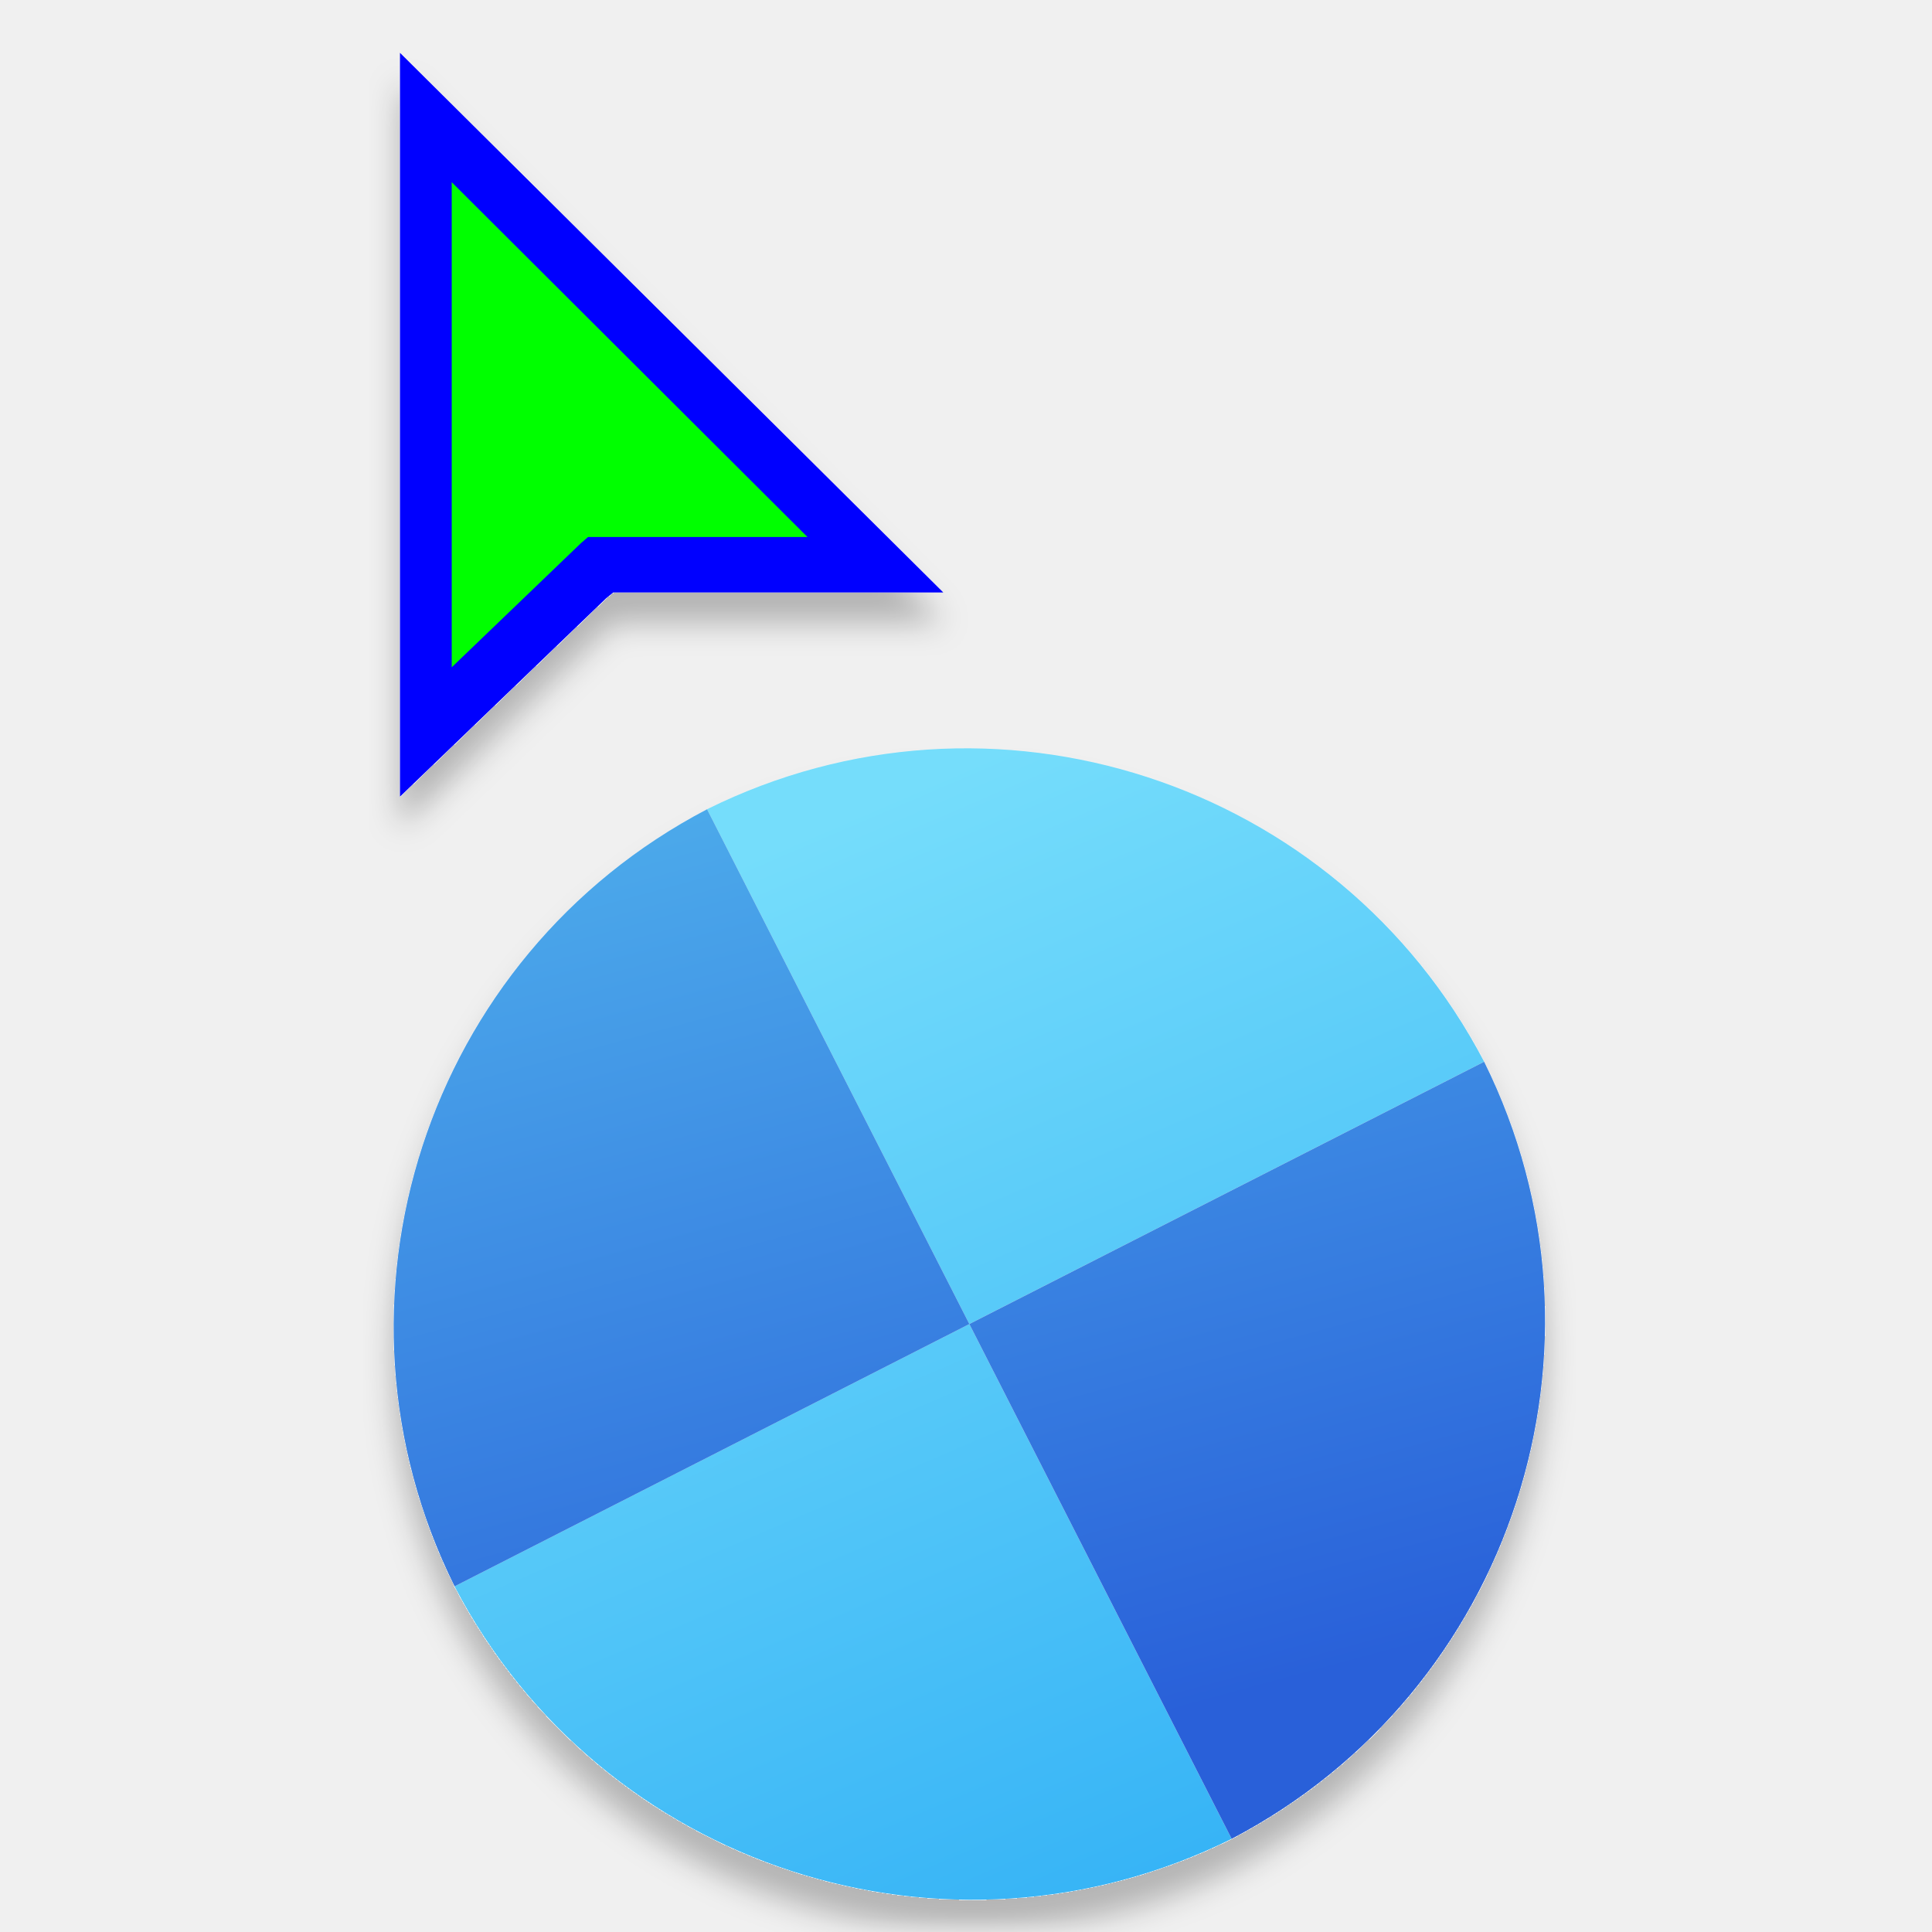
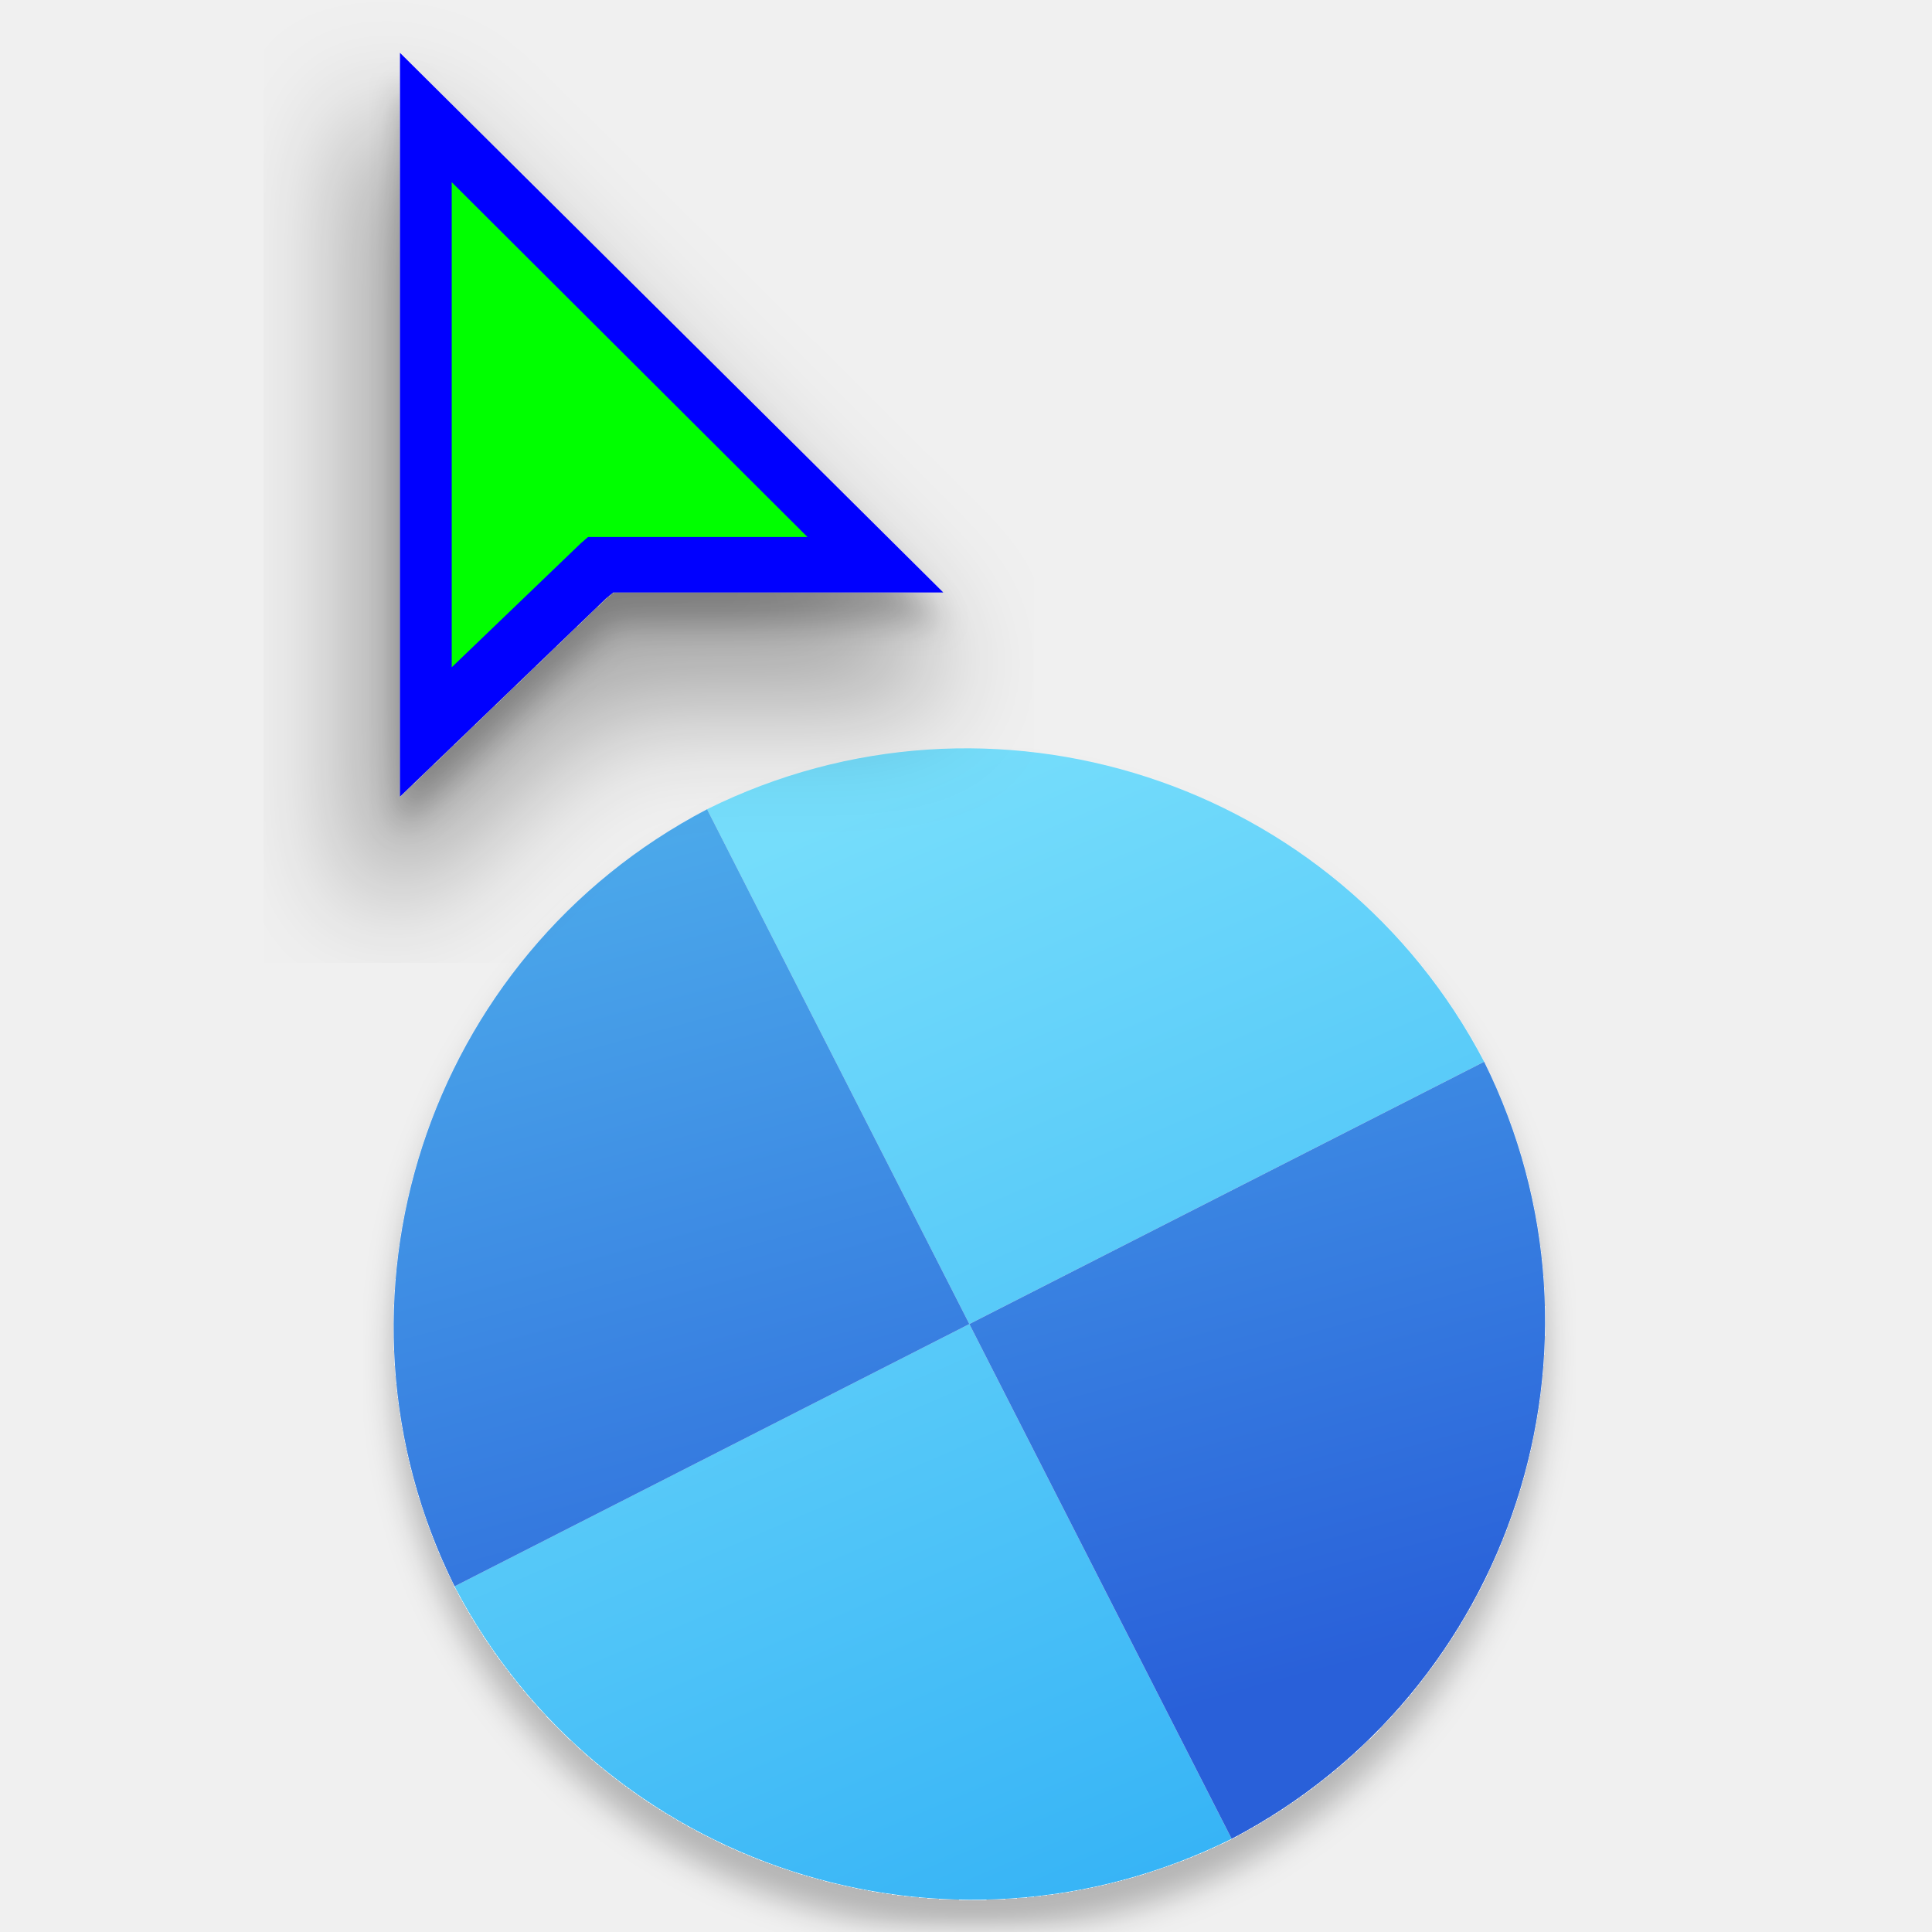
<svg xmlns="http://www.w3.org/2000/svg" width="256" height="256" viewBox="0 0 256 256" fill="none">
  <g clip-path="url(#clip0_4701_300)">
    <g filter="url(#filter0_d_4701_300)">
      <path d="M196.655 140.683C177.147 103.394 131.381 88.53 93.687 107.227L128.443 175.439L196.655 140.683Z" fill="url(#paint0_linear_4701_300)" />
      <path d="M60.229 210.201C79.738 247.49 125.504 262.354 163.197 243.657L128.441 175.445L60.229 210.201Z" fill="url(#paint1_linear_4701_300)" />
      <path d="M196.657 140.687C215.358 178.388 200.483 224.15 163.201 243.655L128.445 175.443L196.657 140.687Z" fill="url(#paint2_linear_4701_300)" />
      <path d="M60.234 210.198C41.533 172.498 56.408 126.735 93.69 107.231L128.445 175.443L60.234 210.198Z" fill="url(#paint3_linear_4701_300)" />
    </g>
    <g filter="url(#filter1_d_4701_300)">
-       <path fill-rule="evenodd" clip-rule="evenodd" d="M53 105.56V7L124.992 78.506H81.26L80.322 79.269L53 105.56Z" fill="#0000FF" />
+       <g filter="url(#filter2_d_4701_300)">
+         <path fill-rule="evenodd" clip-rule="evenodd" d="M53 105.56V7L124.992 78.506H81.26L80.322 79.269L53 105.56Z" fill="#0000FF" />
+       </g>
+       <path fill-rule="evenodd" clip-rule="evenodd" d="M59.856 24.141V88.419L76.997 71.953L77.921 71.155H106.994L59.856 24.141Z" fill="#00FF00" />
    </g>
-     <path fill-rule="evenodd" clip-rule="evenodd" d="M59.856 24.141V88.419L76.997 71.953L77.921 71.155H106.994L59.856 24.141Z" fill="#00FF00" />
  </g>
  <defs>
    <filter id="filter0_d_4701_300" x="48.162" y="99.156" width="160.567" height="160.573" filterUnits="userSpaceOnUse" color-interpolation-filters="sRGB">
      <feFlood flood-opacity="0" result="BackgroundImageFix" />
      <feColorMatrix in="SourceAlpha" type="matrix" values="0 0 0 0 0 0 0 0 0 0 0 0 0 0 0 0 0 0 127 0" result="hardAlpha" />
      <feOffset dy="4" />
      <feGaussianBlur stdDeviation="2" />
      <feComposite in2="hardAlpha" operator="out" />
      <feColorMatrix type="matrix" values="0 0 0 0 0 0 0 0 0 0 0 0 0 0 0 0 0 0 0.25 0" />
      <feBlend mode="normal" in2="BackgroundImageFix" result="effect1_dropShadow_4701_300" />
      <feBlend mode="normal" in="SourceGraphic" in2="effect1_dropShadow_4701_300" result="shape" />
    </filter>
-     <filter id="filter1_d_4701_300" x="49" y="7" width="79.992" height="106.56" filterUnits="userSpaceOnUse" color-interpolation-filters="sRGB">
+     <filter id="filter1_d_4701_300" x="35" y="-1" width="101.991" height="128.56" filterUnits="userSpaceOnUse" color-interpolation-filters="sRGB">
+       <feFlood flood-opacity="0" result="BackgroundImageFix" />
+       <feColorMatrix in="SourceAlpha" type="matrix" values="0 0 0 0 0 0 0 0 0 0 0 0 0 0 0 0 0 0 127 0" result="hardAlpha" />
+       <feOffset dx="-3" dy="7" />
+       <feGaussianBlur stdDeviation="7.5" />
+       <feColorMatrix type="matrix" values="0 0 0 0 0 0 0 0 0 0 0 0 0 0 0 0 0 0 0.3 0" />
+       <feBlend mode="normal" in2="BackgroundImageFix" result="effect1_dropShadow_4701_300" />
+       <feBlend mode="normal" in="SourceGraphic" in2="effect1_dropShadow_4701_300" result="shape" />
+     </filter>
+     <filter id="filter2_d_4701_300" x="49" y="7" width="79.992" height="106.56" filterUnits="userSpaceOnUse" color-interpolation-filters="sRGB">
      <feFlood flood-opacity="0" result="BackgroundImageFix" />
      <feColorMatrix in="SourceAlpha" type="matrix" values="0 0 0 0 0 0 0 0 0 0 0 0 0 0 0 0 0 0 127 0" result="hardAlpha" />
      <feOffset dy="4" />
      <feGaussianBlur stdDeviation="2" />
      <feComposite in2="hardAlpha" operator="out" />
      <feColorMatrix type="matrix" values="0 0 0 0 0 0 0 0 0 0 0 0 0 0 0 0 0 0 0.25 0" />
      <feBlend mode="normal" in2="BackgroundImageFix" result="effect1_dropShadow_4701_300" />
      <feBlend mode="normal" in="SourceGraphic" in2="effect1_dropShadow_4701_300" result="shape" />
    </filter>
    <linearGradient id="paint0_linear_4701_300" x1="105.887" y1="110.558" x2="163.203" y2="243.659" gradientUnits="userSpaceOnUse">
      <stop stop-color="#75DDFB" />
      <stop offset="1" stop-color="#37B4F6" />
    </linearGradient>
    <linearGradient id="paint1_linear_4701_300" x1="105.887" y1="110.558" x2="163.203" y2="243.659" gradientUnits="userSpaceOnUse">
      <stop stop-color="#75DDFB" />
      <stop offset="1" stop-color="#37B4F6" />
    </linearGradient>
    <linearGradient id="paint2_linear_4701_300" x1="121.645" y1="81.525" x2="160.785" y2="225.796" gradientUnits="userSpaceOnUse">
      <stop stop-color="#50B3ED" />
      <stop offset="1" stop-color="#2960D9" />
    </linearGradient>
    <linearGradient id="paint3_linear_4701_300" x1="121.645" y1="81.525" x2="160.785" y2="225.796" gradientUnits="userSpaceOnUse">
      <stop stop-color="#50B3ED" />
      <stop offset="1" stop-color="#2960D9" />
    </linearGradient>
    <clipPath id="clip0_4701_300">
      <rect width="256" height="256" fill="white" />
    </clipPath>
  </defs>
</svg>
